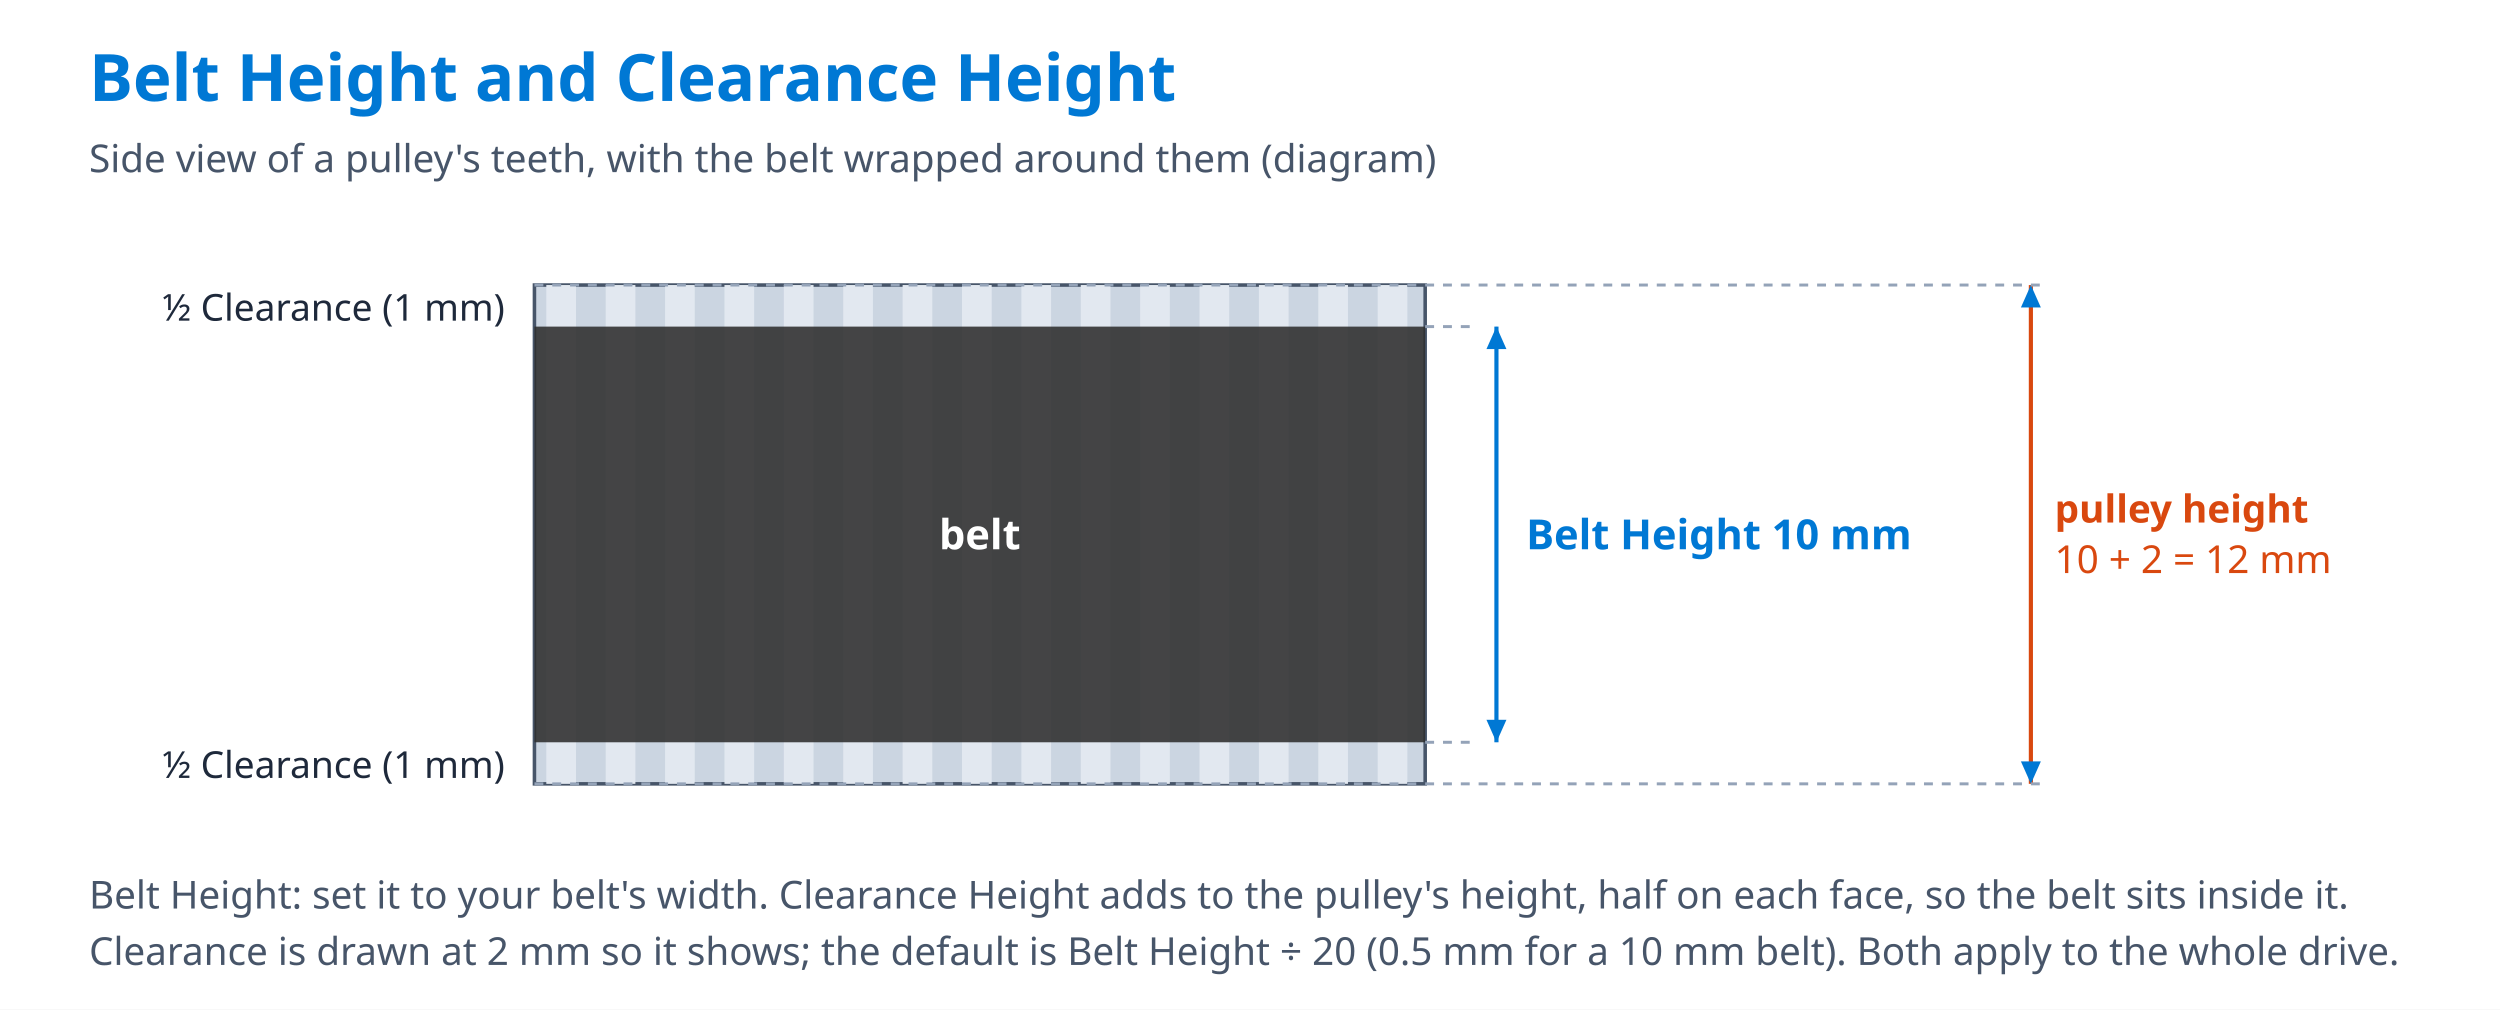
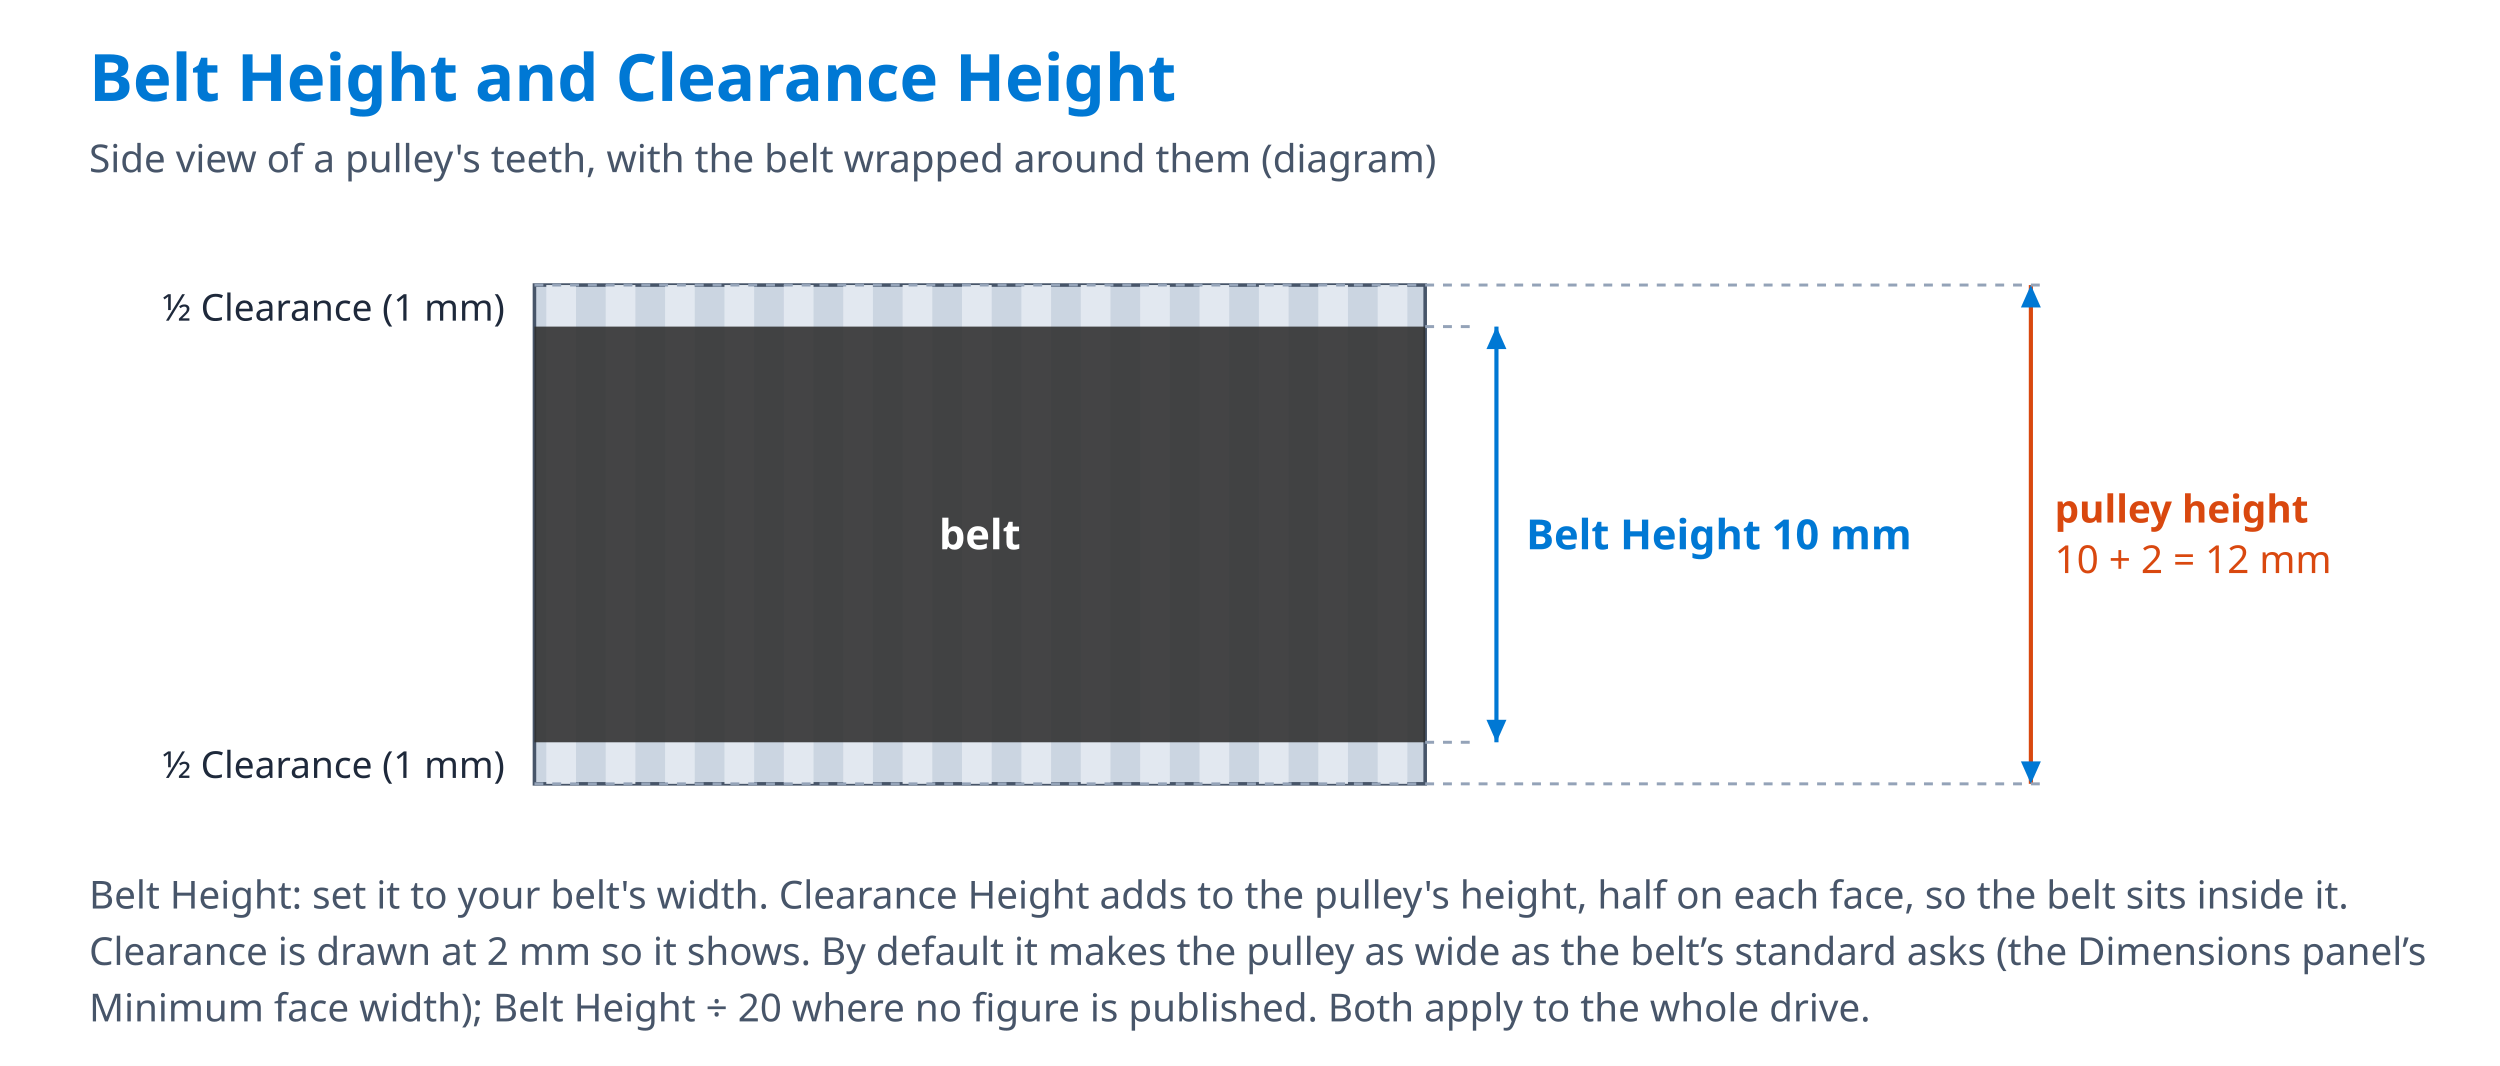
- <svg xmlns="http://www.w3.org/2000/svg" width="842" height="340" viewBox="0 0 842 340" font-family="system-ui,Segoe UI,sans-serif">
+ <svg xmlns="http://www.w3.org/2000/svg" width="842" height="359" viewBox="0 0 842 359" font-family="system-ui,Segoe UI,sans-serif">
  <defs>
    <marker id="arr" viewBox="0 0 10 10" refX="9" refY="5" markerWidth="6" markerHeight="6" orient="auto-start-reverse" markerUnits="strokeWidth">
      <path d="M0,1 L9,5 L0,9 z" fill="#0078d4" />
    </marker>
  </defs>
-   <rect width="842" height="340" fill="#fff" />
+   <rect width="842" height="359" fill="#fff" />
  <text x="30" y="34" font-size="22" font-weight="700" fill="#0078d4">Belt Height and Clearance Height</text>
  <text x="30" y="58" font-size="13" fill="#475569">Side view of a pulley's teeth, with the belt wrapped around them (diagram)</text>
  <rect x="180" y="96" width="300" height="168.0" fill="#cbd5e1" stroke="#475569" stroke-width="1.2" />
  <rect x="184" y="96" width="10" height="168.0" fill="#e2e8f0" />
  <rect x="204" y="96" width="10" height="168.0" fill="#e2e8f0" />
  <rect x="224" y="96" width="10" height="168.0" fill="#e2e8f0" />
  <rect x="244" y="96" width="10" height="168.0" fill="#e2e8f0" />
  <rect x="264" y="96" width="10" height="168.0" fill="#e2e8f0" />
  <rect x="284" y="96" width="10" height="168.0" fill="#e2e8f0" />
  <rect x="304" y="96" width="10" height="168.0" fill="#e2e8f0" />
  <rect x="324" y="96" width="10" height="168.0" fill="#e2e8f0" />
  <rect x="344" y="96" width="10" height="168.0" fill="#e2e8f0" />
  <rect x="364" y="96" width="10" height="168.0" fill="#e2e8f0" />
  <rect x="384" y="96" width="10" height="168.0" fill="#e2e8f0" />
  <rect x="404" y="96" width="10" height="168.0" fill="#e2e8f0" />
  <rect x="424" y="96" width="10" height="168.0" fill="#e2e8f0" />
  <rect x="444" y="96" width="10" height="168.0" fill="#e2e8f0" />
  <rect x="464" y="96" width="10" height="168.0" fill="#e2e8f0" />
  <rect x="180" y="110.0" width="300" height="140.0" fill="#2f2f2f" opacity="0.88" />
  <text x="330.0" y="185.0" text-anchor="middle" font-size="14" font-weight="700" fill="#fff">belt</text>
  <line x1="504" y1="110.0" x2="504" y2="250.0" stroke="#0078d4" stroke-width="1.4" marker-start="url(#arr)" marker-end="url(#arr)" />
  <text x="514" y="185.0" font-size="14" font-weight="700" fill="#0078d4">Belt Height 10 mm</text>
  <line x1="684" y1="96" x2="684" y2="264.0" stroke="#d9480f" stroke-width="1.4" marker-start="url(#arr)" marker-end="url(#arr)" />
  <text x="692" y="176.0" font-size="13" font-weight="700" fill="#d9480f">pulley height</text>
  <text x="692" y="193.0" font-size="13" fill="#d9480f">10 + 2 = 12 mm</text>
  <text x="170" y="108.0" text-anchor="end" font-size="12.5" fill="#1e293b">½ Clearance (1 mm)</text>
  <text x="170" y="262.0" text-anchor="end" font-size="12.5" fill="#1e293b">½ Clearance (1 mm)</text>
  <line x1="180" y1="96" x2="690" y2="96" stroke="#94a3b8" stroke-dasharray="3 3" />
  <line x1="180" y1="264.0" x2="690" y2="264.0" stroke="#94a3b8" stroke-dasharray="3 3" />
  <line x1="480" y1="110.0" x2="498" y2="110.0" stroke="#94a3b8" stroke-dasharray="3 3" />
  <line x1="480" y1="250.0" x2="498" y2="250.0" stroke="#94a3b8" stroke-dasharray="3 3" />
  <text x="30" y="306.0" font-size="13" fill="#475569">Belt Height: set it to your belt's width. Clearance Height adds to the pulley's height, half on each face, so the belt sits inside it.</text>
-   <text x="30" y="325.0" font-size="13" fill="#475569">Clearance is drawn at 2 mm so it shows; the default is Belt Height ÷ 20 (0.5 mm for a 10 mm belt). Both apply to the whole drive.</text>
+   <text x="30" y="325.0" font-size="13" fill="#475569">Clearance is drawn at 2 mm so it shows. By default it makes the pulley as wide as the belt’s standard asks (the Dimensions panel’s</text>
+   <text x="30" y="344.0" font-size="13" fill="#475569">Minimum face width); Belt Height ÷ 20 where no figure is published. Both apply to the whole drive.</text>
</svg>
